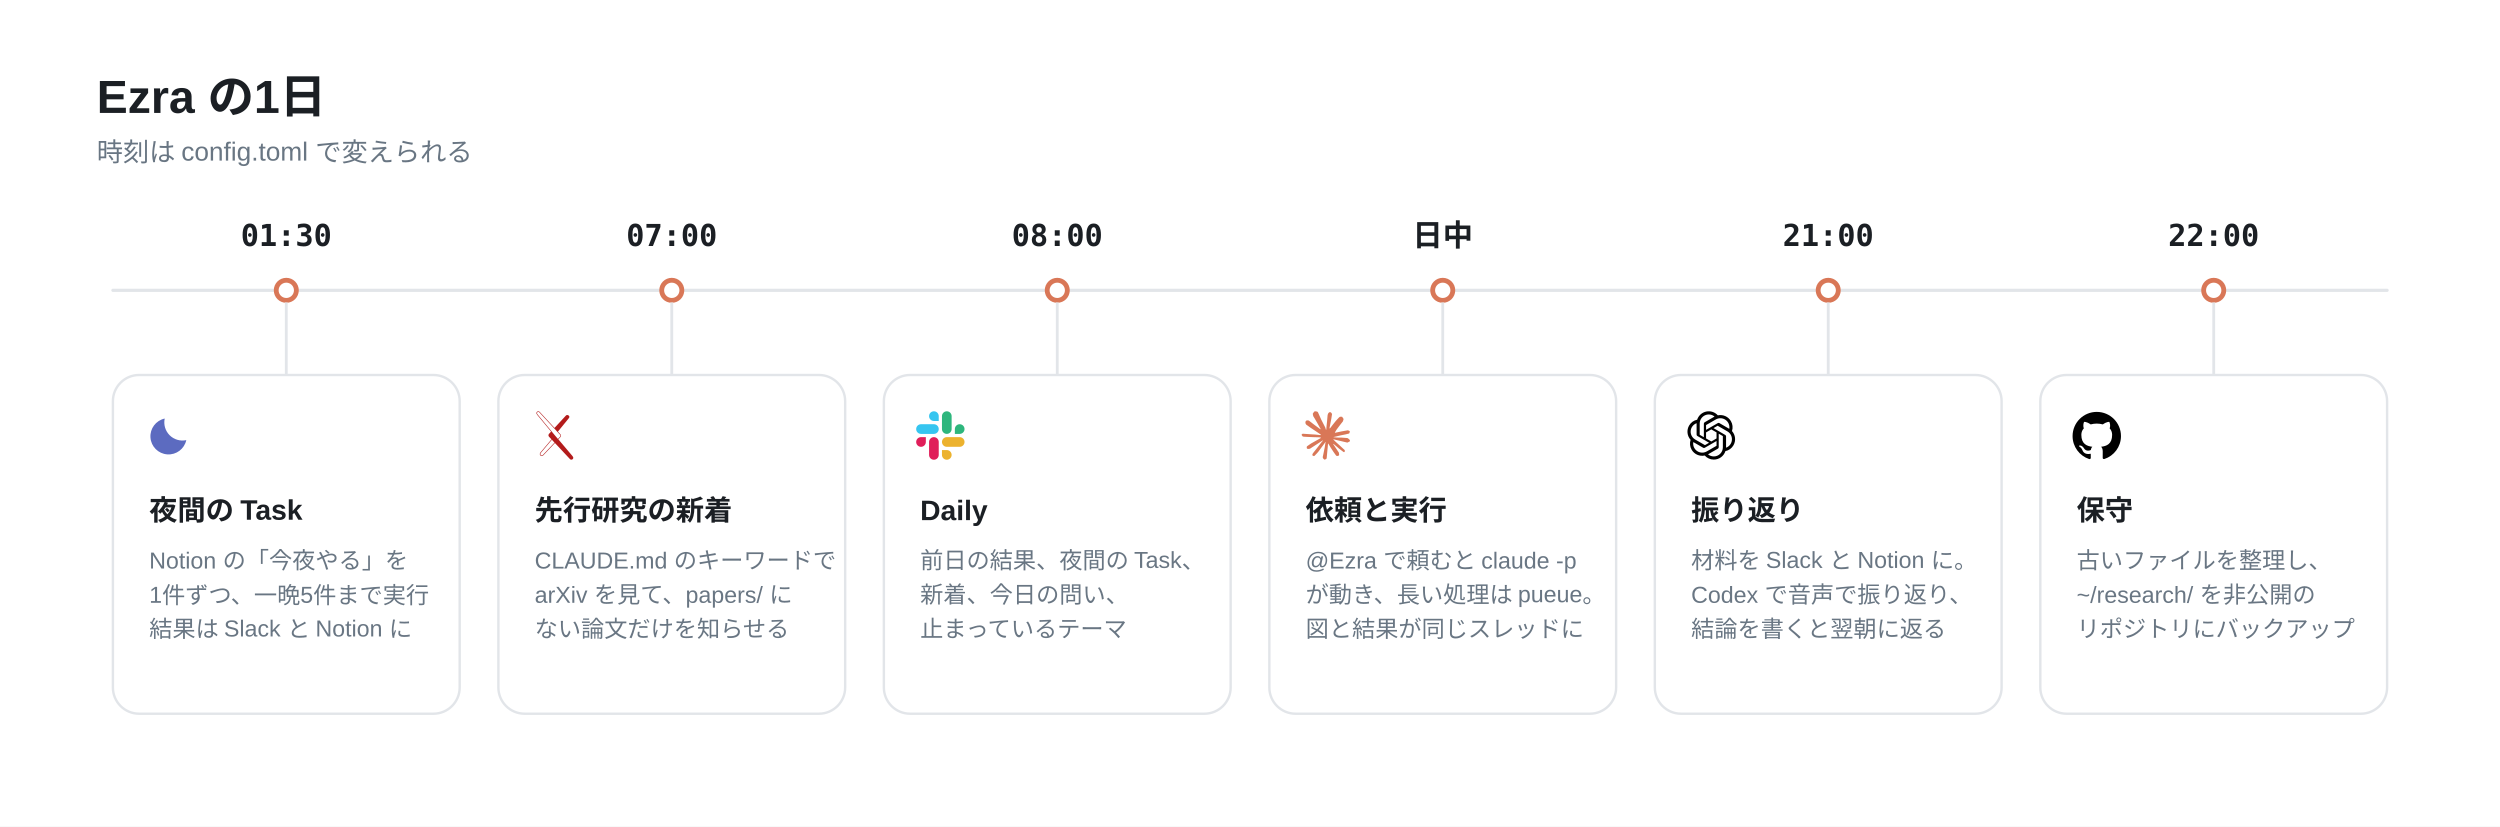
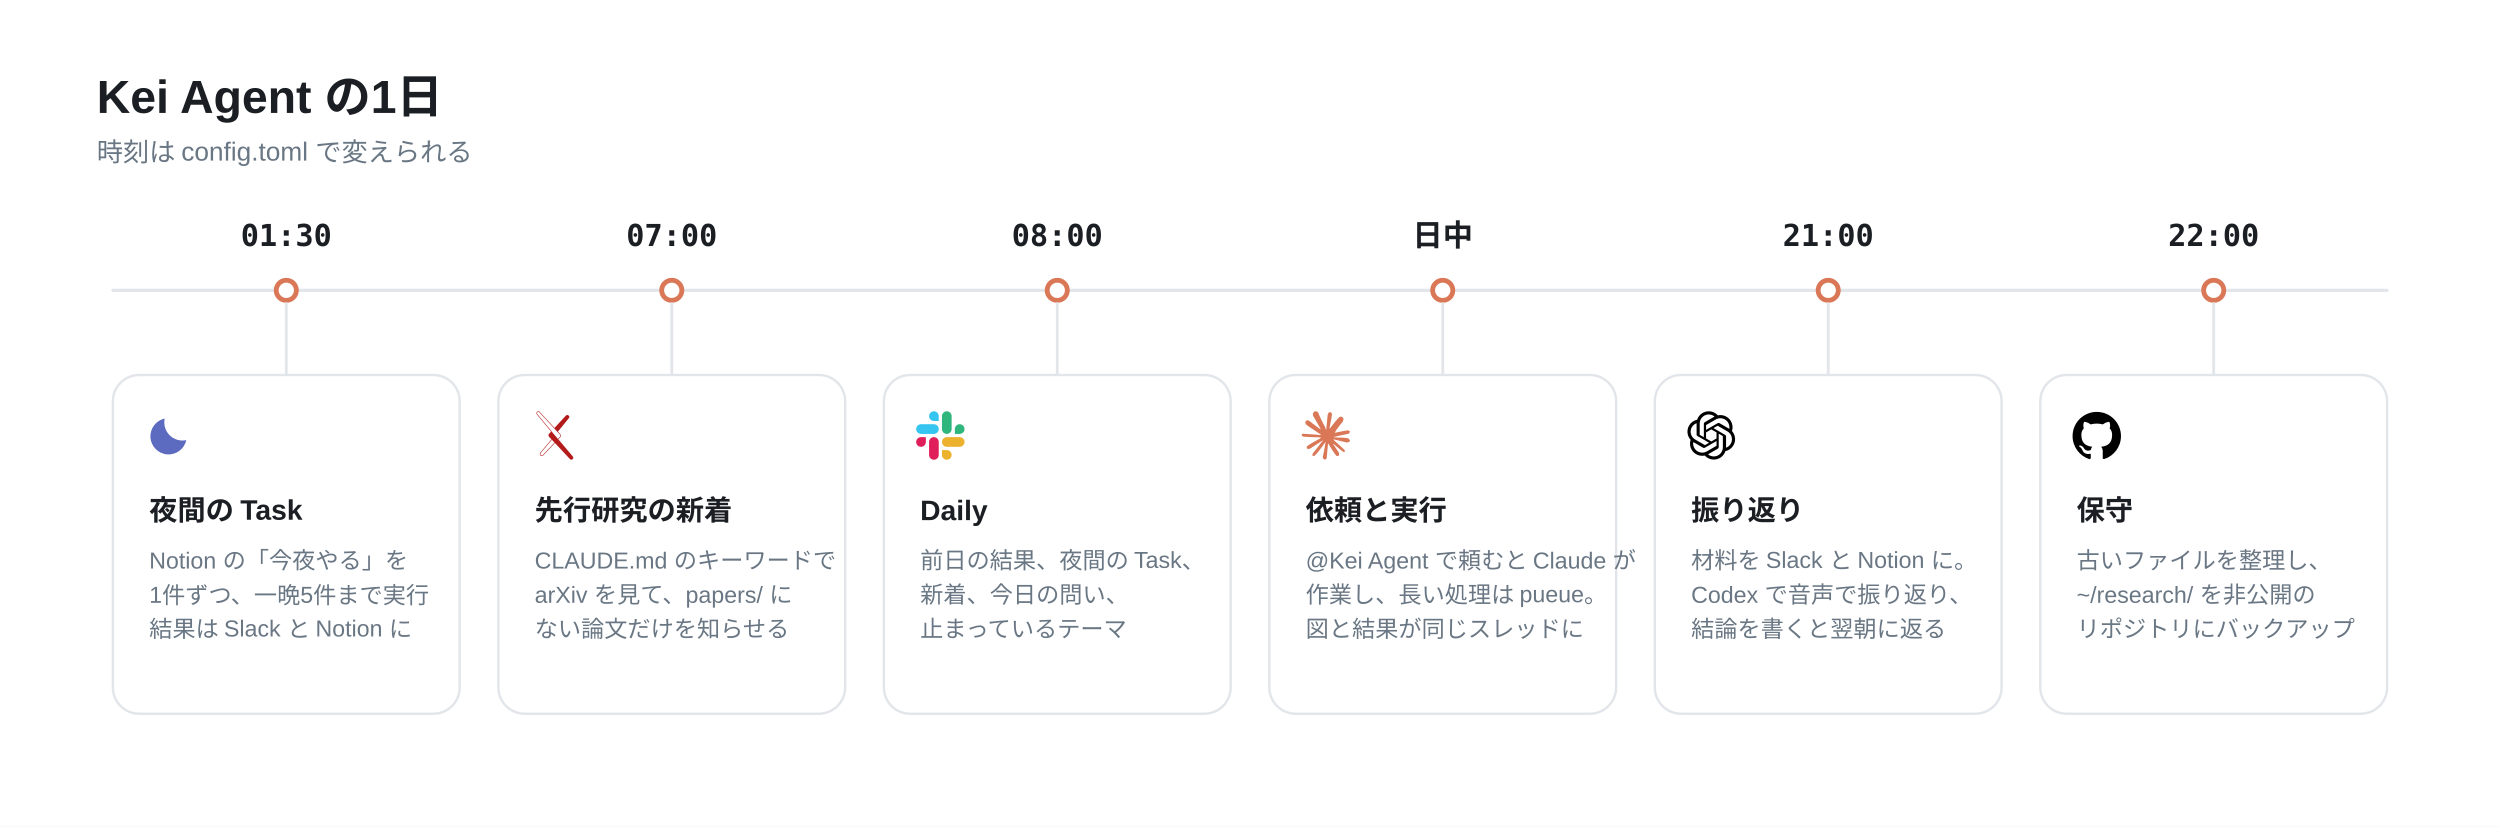
- <svg xmlns="http://www.w3.org/2000/svg" width="1240" height="410" viewBox="0 0 1240 410" role="img" aria-label="Ezra の構成図">
+ <svg xmlns="http://www.w3.org/2000/svg" width="1240" height="410" viewBox="0 0 1240 410" role="img" aria-label="Kei Agent の構成図">
  <defs>
    <marker id="head" viewBox="0 0 8 6.4" refX="7.4" refY="3.2" markerWidth="7" markerHeight="5.6" orient="auto-start-reverse">
      <path d="M 0 0 L 8 3.2 L 0 6.4 z" fill="#A6AEB8" />
    </marker>
    <marker id="acc" viewBox="0 0 8 6.4" refX="7.4" refY="3.2" markerWidth="7" markerHeight="5.6" orient="auto-start-reverse">
      <path d="M 0 0 L 8 3.2 L 0 6.4 z" fill="#D97757" />
    </marker>
  </defs>
  <rect width="1240" height="410" fill="#FFFFFF" />
-   <text x="48" y="56" font-family="'Hiragino Sans','Noto Sans JP','Yu Gothic','Helvetica Neue',Arial,sans-serif" font-size="23" font-weight="600" fill="#1B1F24" text-anchor="start">Ezra の1日</text>
+   <text x="48" y="56" font-family="'Hiragino Sans','Noto Sans JP','Yu Gothic','Helvetica Neue',Arial,sans-serif" font-size="23" font-weight="600" fill="#1B1F24" text-anchor="start">Kei Agent の1日</text>
  <text x="48" y="80" font-family="'Hiragino Sans','Noto Sans JP','Yu Gothic','Helvetica Neue',Arial,sans-serif" font-size="13" font-weight="400" fill="#697683" text-anchor="start">時刻は config.toml で変えられる</text>
  <path d="M 56 144 L 1184 144" stroke="#E2E5E9" stroke-width="1.6" stroke-linecap="round" />
  <text x="142" y="122" font-family="'SFMono-Regular','SF Mono',Menlo,Consolas,monospace" font-size="15" font-weight="600" fill="#1B1F24" text-anchor="middle">01:30</text>
  <circle cx="142" cy="144" r="5" fill="#FFFFFF" stroke="#D97757" stroke-width="2.4" />
  <path d="M 142 150 L 142 186" stroke="#E2E5E9" stroke-width="1.4" />
  <rect x="56" y="186" width="172" height="168" rx="13" fill="#FFFFFF" stroke="#E2E5E9" stroke-width="1.2" />
  <g transform="translate(72.00 204.00) scale(1)">
    <path d="M20.4 14.3A9 9 0 0 1 9.7 3.6a9 9 0 1 0 10.7 10.7z" fill="#5C6BC0" />
  </g>
  <text x="74" y="258" font-family="'Hiragino Sans','Noto Sans JP','Yu Gothic','Helvetica Neue',Arial,sans-serif" font-size="14" font-weight="600" fill="#1B1F24" text-anchor="start">夜間の Task</text>
  <text x="74" y="282" font-family="'Hiragino Sans','Noto Sans JP','Yu Gothic','Helvetica Neue',Arial,sans-serif" font-size="11.5" font-weight="400" fill="#697683" text-anchor="start">Notion の「今夜やる」を</text>
  <text x="74" y="299" font-family="'Hiragino Sans','Noto Sans JP','Yu Gothic','Helvetica Neue',Arial,sans-serif" font-size="11.5" font-weight="400" fill="#697683" text-anchor="start">1件ずつ、一晩5件まで実行</text>
  <text x="74" y="316" font-family="'Hiragino Sans','Noto Sans JP','Yu Gothic','Helvetica Neue',Arial,sans-serif" font-size="11.5" font-weight="400" fill="#697683" text-anchor="start">結果は Slack と Notion に</text>
  <text x="333.2" y="122" font-family="'SFMono-Regular','SF Mono',Menlo,Consolas,monospace" font-size="15" font-weight="600" fill="#1B1F24" text-anchor="middle">07:00</text>
  <circle cx="333.2" cy="144" r="5" fill="#FFFFFF" stroke="#D97757" stroke-width="2.4" />
  <path d="M 333.2 150 L 333.2 186" stroke="#E2E5E9" stroke-width="1.4" />
  <rect x="247.2" y="186" width="172" height="168" rx="13" fill="#FFFFFF" stroke="#E2E5E9" stroke-width="1.2" />
  <g transform="translate(263.20 204.00) scale(1)" fill="#B31B1B">
    <path d="M3.842 0a1.004 1.004 0 0 0-.922.608c-.154.369-.044.627.294 1.111l6.918 8.36-1.022 1.106a1.039 1.039 0 0 0 .003 1.423l1.229 1.313-5.439 6.444c-.28.299-.454.823-.297 1.199a1.025 1.025 0 0 0 .959.635.913.913 0 0 0 .689-.341l5.783-6.126 7.49 8.005a.853.853 0 0 0 .683.26.958.958 0 0 0 .878-.614c.158-.377-.017-.75-.306-1.141l-7.052-8.342 1.063-1.13a.963.963 0 0 0 .009-1.317L4.634.464s-.373-.454-.768-.463zm0 .272h.017c.218.005.487.272.564.364l.005.006.005.005 10.169 10.991a.692.692 0 0 1-.007.945l-1.067 1.133-1.498-1.772-8.599-10.39c-.329-.472-.352-.618-.259-.841a.731.731 0 0 1 .67-.44Zm14.341 1.57a.877.877 0 0 0-.655.242l-5.696 6.158 1.694 1.832 5.309-6.514c.325-.433.479-.66.325-1.029a1.121 1.121 0 0 0-.976-.689zm-7.656 12.282 1.319 1.413-5.786 6.13a.649.649 0 0 1-.496.26.752.752 0 0 1-.706-.467c-.112-.268.036-.686.244-.908l.005-.005.005-.005z" />
  </g>
  <text x="265.2" y="258" font-family="'Hiragino Sans','Noto Sans JP','Yu Gothic','Helvetica Neue',Arial,sans-serif" font-size="14" font-weight="600" fill="#1B1F24" text-anchor="start">先行研究の新着</text>
  <text x="265.2" y="282" font-family="'Hiragino Sans','Noto Sans JP','Yu Gothic','Helvetica Neue',Arial,sans-serif" font-size="11.5" font-weight="400" fill="#697683" text-anchor="start">CLAUDE.md のキーワードで</text>
  <text x="265.2" y="299" font-family="'Hiragino Sans','Noto Sans JP','Yu Gothic','Helvetica Neue',Arial,sans-serif" font-size="11.5" font-weight="400" fill="#697683" text-anchor="start">arXiv を見て、papers/ に</text>
  <text x="265.2" y="316" font-family="'Hiragino Sans','Noto Sans JP','Yu Gothic','Helvetica Neue',Arial,sans-serif" font-size="11.5" font-weight="400" fill="#697683" text-anchor="start">ない論文だけを知らせる</text>
  <text x="524.4" y="122" font-family="'SFMono-Regular','SF Mono',Menlo,Consolas,monospace" font-size="15" font-weight="600" fill="#1B1F24" text-anchor="middle">08:00</text>
  <circle cx="524.4" cy="144" r="5" fill="#FFFFFF" stroke="#D97757" stroke-width="2.4" />
  <path d="M 524.4 150 L 524.4 186" stroke="#E2E5E9" stroke-width="1.4" />
  <rect x="438.4" y="186" width="172" height="168" rx="13" fill="#FFFFFF" stroke="#E2E5E9" stroke-width="1.2" />
  <g transform="translate(454.42 204.00) scale(0.0098)">
    <g clip-rule="evenodd" fill-rule="evenodd">
      <path d="m897.4 0c-135.3.1-244.8 109.9-244.7 245.2-.1 135.3 109.5 245.1 244.8 245.2h244.8v-245.1c.1-135.3-109.5-245.1-244.9-245.3.1 0 .1 0 0 0m0 654h-652.6c-135.3.1-244.9 109.9-244.8 245.2-.2 135.3 109.4 245.1 244.7 245.3h652.7c135.3-.1 244.9-109.9 244.8-245.2.1-135.4-109.5-245.2-244.8-245.3z" fill="#36c5f0" />
      <path d="m2447.6 899.2c.1-135.3-109.5-245.1-244.8-245.2-135.3.1-244.9 109.9-244.8 245.2v245.3h244.8c135.3-.1 244.9-109.9 244.8-245.3zm-652.7 0v-654c.1-135.2-109.4-245-244.7-245.2-135.3.1-244.9 109.9-244.8 245.2v654c-.2 135.3 109.4 245.1 244.7 245.3 135.3-.1 244.9-109.9 244.8-245.3z" fill="#2eb67d" />
      <path d="m1550.1 2452.5c135.3-.1 244.9-109.9 244.8-245.2.1-135.3-109.5-245.1-244.8-245.2h-244.8v245.2c-.1 135.2 109.5 245 244.8 245.2zm0-654.1h652.7c135.3-.1 244.9-109.9 244.8-245.2.2-135.3-109.4-245.1-244.7-245.3h-652.7c-135.3.1-244.9 109.9-244.8 245.2-.1 135.4 109.4 245.2 244.7 245.3z" fill="#ecb22e" />
      <path d="m0 1553.2c-.1 135.3 109.5 245.1 244.8 245.2 135.3-.1 244.9-109.9 244.8-245.2v-245.2h-244.8c-135.3.1-244.9 109.9-244.8 245.2zm652.7 0v654c-.2 135.3 109.4 245.1 244.7 245.3 135.3-.1 244.9-109.9 244.8-245.2v-653.9c.2-135.3-109.4-245.1-244.7-245.3-135.4 0-244.9 109.8-244.8 245.1 0 0 0 .1 0 0" fill="#e01e5a" />
    </g>
  </g>
  <text x="456.4" y="258" font-family="'Hiragino Sans','Noto Sans JP','Yu Gothic','Helvetica Neue',Arial,sans-serif" font-size="14" font-weight="600" fill="#1B1F24" text-anchor="start">Daily</text>
  <text x="456.4" y="282" font-family="'Hiragino Sans','Noto Sans JP','Yu Gothic','Helvetica Neue',Arial,sans-serif" font-size="11.5" font-weight="400" fill="#697683" text-anchor="start">前日の結果、夜間の Task、</text>
  <text x="456.4" y="299" font-family="'Hiragino Sans','Noto Sans JP','Yu Gothic','Helvetica Neue',Arial,sans-serif" font-size="11.5" font-weight="400" fill="#697683" text-anchor="start">新着、今日の問い、</text>
  <text x="456.4" y="316" font-family="'Hiragino Sans','Noto Sans JP','Yu Gothic','Helvetica Neue',Arial,sans-serif" font-size="11.5" font-weight="400" fill="#697683" text-anchor="start">止まっているテーマ</text>
  <text x="715.6" y="122" font-family="'Hiragino Sans','Noto Sans JP','Yu Gothic','Helvetica Neue',Arial,sans-serif" font-size="15" font-weight="600" fill="#1B1F24" text-anchor="middle">日中</text>
  <circle cx="715.6" cy="144" r="5" fill="#FFFFFF" stroke="#D97757" stroke-width="2.4" />
  <path d="M 715.6 150 L 715.6 186" stroke="#E2E5E9" stroke-width="1.4" />
  <rect x="629.6" y="186" width="172" height="168" rx="13" fill="#FFFFFF" stroke="#E2E5E9" stroke-width="1.2" />
  <g transform="translate(645.60 204.00) scale(1)" fill="#D97757">
    <path d="m4.714 15.956 4.717-2.647.079-.231-.079-.128h-.231l-.789-.049-2.696-.073-2.337-.097-2.265-.121-.571-.121-.534-.704.055-.352.48-.322.686.061 1.518.103 2.277.158 1.651.097 2.447.255h.389l.055-.158-.134-.097-.103-.097L6.973 9.836l-2.55-1.688-1.336-.971-.723-.492-.364-.461-.158-1.008.656-.723.88.061.225.061.892.686 1.906 1.475 2.489 1.834.364.303.146-.103.018-.073-.164-.273-1.354-2.447-1.445-2.489-.643-1.032-.17-.619c-.061-.255-.103-.467-.103-.729L6.287.134 6.7 0l.996.134.419.364.619 1.415 1.002 2.228 1.554 3.03.455.898.243.832.091.255h.158v-.146l.128-1.706.237-2.095.231-2.696.079-.759.376-.911.747-.492.583.279.48.686-.067.443-.285 1.852-.559 2.902-.364 1.943h.212l.243-.243.984-1.305 1.651-2.064.729-.82.85-.905.546-.431h1.032l.759 1.129-.34 1.166-1.062 1.348-.88 1.141-1.263 1.7-.789 1.36.073.109.188-.018 2.853-.607 1.542-.279 1.84-.316.832.389.091.395-.328.807-1.967.486-2.307.461-3.436.814-.043.03.049.061 1.548.146.662.036h1.621l3.018.225.789.522.474.638-.079.486-1.214.619-1.639-.389-3.825-.911-1.311-.328h-.182v.109l1.093 1.069 2.003 1.809 2.507 2.331.128.577-.322.455-.34-.049-2.204-1.657-.85-.747-1.925-1.621h-.128v.17l.443.65 2.344 3.521.121 1.081-.17.352-.607.212-.668-.121-1.372-1.925L14.38 17.959l-1.141-1.943-.14.079-.674 7.255-.316.37-.729.279-.607-.461-.322-.747.322-1.475.389-1.925.316-1.53.285-1.9.17-.631-.012-.043-.14.018-1.433 1.967-2.18 2.945-1.724 1.846-.413.164-.716-.37.067-.662.401-.589 2.386-3.036 1.439-1.882.929-1.087-.006-.158h-.055l-6.338 4.116-1.129.146-.486-.455.061-.747.231-.243 1.906-1.311Z" />
  </g>
  <text x="647.6" y="258" font-family="'Hiragino Sans','Noto Sans JP','Yu Gothic','Helvetica Neue',Arial,sans-serif" font-size="14" font-weight="600" fill="#1B1F24" text-anchor="start">依頼と実行</text>
-   <text x="647.6" y="282" font-family="'Hiragino Sans','Noto Sans JP','Yu Gothic','Helvetica Neue',Arial,sans-serif" font-size="11.5" font-weight="400" fill="#697683" text-anchor="start">@Ezra で頼むと claude -p</text>
-   <text x="647.6" y="299" font-family="'Hiragino Sans','Noto Sans JP','Yu Gothic','Helvetica Neue',Arial,sans-serif" font-size="11.5" font-weight="400" fill="#697683" text-anchor="start">が動き、長い処理は pueue。</text>
+   <text x="647.6" y="282" font-family="'Hiragino Sans','Noto Sans JP','Yu Gothic','Helvetica Neue',Arial,sans-serif" font-size="11.5" font-weight="400" fill="#697683" text-anchor="start">@Kei Agent で頼むと Claude が</text>
+   <text x="647.6" y="299" font-family="'Hiragino Sans','Noto Sans JP','Yu Gothic','Helvetica Neue',Arial,sans-serif" font-size="11.5" font-weight="400" fill="#697683" text-anchor="start">作業し、長い処理は pueue。</text>
  <text x="647.6" y="316" font-family="'Hiragino Sans','Noto Sans JP','Yu Gothic','Helvetica Neue',Arial,sans-serif" font-size="11.5" font-weight="400" fill="#697683" text-anchor="start">図と結果が同じスレッドに</text>
  <text x="906.8" y="122" font-family="'SFMono-Regular','SF Mono',Menlo,Consolas,monospace" font-size="15" font-weight="600" fill="#1B1F24" text-anchor="middle">21:00</text>
  <circle cx="906.8" cy="144" r="5" fill="#FFFFFF" stroke="#D97757" stroke-width="2.4" />
  <path d="M 906.8 150 L 906.8 186" stroke="#E2E5E9" stroke-width="1.4" />
  <rect x="820.8" y="186" width="172" height="168" rx="13" fill="#FFFFFF" stroke="#E2E5E9" stroke-width="1.2" />
  <g transform="translate(836.98 204.00) scale(0.0923)">
    <path d="M239.184 106.203a64.716 64.716 0 0 0-5.576-53.103C219.452 28.459 191 15.784 163.213 21.74A65.586 65.586 0 0 0 52.096 45.22a64.716 64.716 0 0 0-43.23 31.36c-14.31 24.602-11.061 55.634 8.033 76.74a64.665 64.665 0 0 0 5.525 53.102c14.174 24.65 42.644 37.324 70.446 31.36a64.72 64.72 0 0 0 48.754 21.744c28.481.025 53.714-18.361 62.414-45.481a64.767 64.767 0 0 0 43.229-31.36c14.137-24.558 10.875-55.423-8.083-76.483Zm-97.56 136.338a48.397 48.397 0 0 1-31.105-11.255l1.535-.87 51.67-29.825a8.595 8.595 0 0 0 4.247-7.367v-72.85l21.845 12.636c.218.111.37.32.409.563v60.367c-.056 26.818-21.783 48.545-48.601 48.601Zm-104.466-44.61a48.345 48.345 0 0 1-5.781-32.589l1.534.921 51.722 29.826a8.339 8.339 0 0 0 8.441 0l63.181-36.425v25.221a.87.87 0 0 1-.358.665l-52.335 30.184c-23.257 13.398-52.97 5.431-66.404-17.803ZM23.549 85.38a48.499 48.499 0 0 1 25.58-21.333v61.39a8.288 8.288 0 0 0 4.195 7.316l62.874 36.272-21.845 12.636a.819.819 0 0 1-.767 0L41.353 151.53c-23.211-13.454-31.171-43.144-17.804-66.405v.256Zm179.466 41.695-63.08-36.63L161.73 77.86a.819.819 0 0 1 .768 0l52.233 30.184a48.6 48.6 0 0 1-7.316 87.635v-61.391a8.544 8.544 0 0 0-4.4-7.213Zm21.742-32.69-1.535-.922-51.619-30.081a8.39 8.39 0 0 0-8.492 0L99.98 99.808V74.587a.716.716 0 0 1 .307-.665l52.233-30.133a48.652 48.652 0 0 1 72.236 50.391v.205ZM88.061 139.097l-21.845-12.585a.87.87 0 0 1-.41-.614V65.685a48.652 48.652 0 0 1 79.757-37.346l-1.535.87-51.67 29.825a8.595 8.595 0 0 0-4.246 7.367l-.051 72.697Zm11.868-25.58 28.138-16.217 28.188 16.218v32.434l-28.086 16.218-28.188-16.218-.052-32.434Z" />
  </g>
  <text x="838.8" y="258" font-family="'Hiragino Sans','Noto Sans JP','Yu Gothic','Helvetica Neue',Arial,sans-serif" font-size="14" font-weight="600" fill="#1B1F24" text-anchor="start">振り返り</text>
  <text x="838.8" y="282" font-family="'Hiragino Sans','Noto Sans JP','Yu Gothic','Helvetica Neue',Arial,sans-serif" font-size="11.5" font-weight="400" fill="#697683" text-anchor="start">材料を Slack と Notion に。</text>
  <text x="838.8" y="299" font-family="'Hiragino Sans','Noto Sans JP','Yu Gothic','Helvetica Neue',Arial,sans-serif" font-size="11.5" font-weight="400" fill="#697683" text-anchor="start">Codex で音声で振り返り、</text>
  <text x="838.8" y="316" font-family="'Hiragino Sans','Noto Sans JP','Yu Gothic','Helvetica Neue',Arial,sans-serif" font-size="11.5" font-weight="400" fill="#697683" text-anchor="start">結論を書くと翌朝に返る</text>
  <text x="1098" y="122" font-family="'SFMono-Regular','SF Mono',Menlo,Consolas,monospace" font-size="15" font-weight="600" fill="#1B1F24" text-anchor="middle">22:00</text>
  <circle cx="1098" cy="144" r="5" fill="#FFFFFF" stroke="#D97757" stroke-width="2.4" />
  <path d="M 1098 150 L 1098 186" stroke="#E2E5E9" stroke-width="1.4" />
  <rect x="1012" y="186" width="172" height="168" rx="13" fill="#FFFFFF" stroke="#E2E5E9" stroke-width="1.2" />
  <g transform="translate(1028.00 204.00) scale(1)">
    <path d="M12 .297c-6.63 0-12 5.373-12 12 0 5.303 3.438 9.8 8.205 11.385.6.113.82-.258.82-.577 0-.285-.01-1.04-.015-2.04-3.338.724-4.042-1.61-4.042-1.61C4.422 18.07 3.633 17.7 3.633 17.7c-1.087-.744.084-.729.084-.729 1.205.084 1.838 1.236 1.838 1.236 1.07 1.835 2.809 1.305 3.495.998.108-.776.417-1.305.76-1.605-2.665-.3-5.466-1.332-5.466-5.93 0-1.31.465-2.38 1.235-3.22-.135-.303-.54-1.523.105-3.176 0 0 1.005-.322 3.3 1.23.96-.267 1.98-.399 3-.405 1.02.006 2.04.138 3 .405 2.28-1.552 3.285-1.23 3.285-1.23.645 1.653.24 2.873.12 3.176.765.84 1.23 1.91 1.23 3.22 0 4.61-2.805 5.625-5.475 5.92.42.36.81 1.096.81 2.22 0 1.606-.015 2.896-.015 3.286 0 .315.21.69.825.57C20.565 22.092 24 17.592 24 12.297c0-6.627-5.373-12-12-12" />
  </g>
  <text x="1030" y="258" font-family="'Hiragino Sans','Noto Sans JP','Yu Gothic','Helvetica Neue',Arial,sans-serif" font-size="14" font-weight="600" fill="#1B1F24" text-anchor="start">保守</text>
  <text x="1030" y="282" font-family="'Hiragino Sans','Noto Sans JP','Yu Gothic','Helvetica Neue',Arial,sans-serif" font-size="11.5" font-weight="400" fill="#697683" text-anchor="start">古いファイルを整理し、</text>
  <text x="1030" y="299" font-family="'Hiragino Sans','Noto Sans JP','Yu Gothic','Helvetica Neue',Arial,sans-serif" font-size="11.5" font-weight="400" fill="#697683" text-anchor="start">~/research/ を非公開の</text>
  <text x="1030" y="316" font-family="'Hiragino Sans','Noto Sans JP','Yu Gothic','Helvetica Neue',Arial,sans-serif" font-size="11.5" font-weight="400" fill="#697683" text-anchor="start">リポジトリにバックアップ</text>
</svg>
